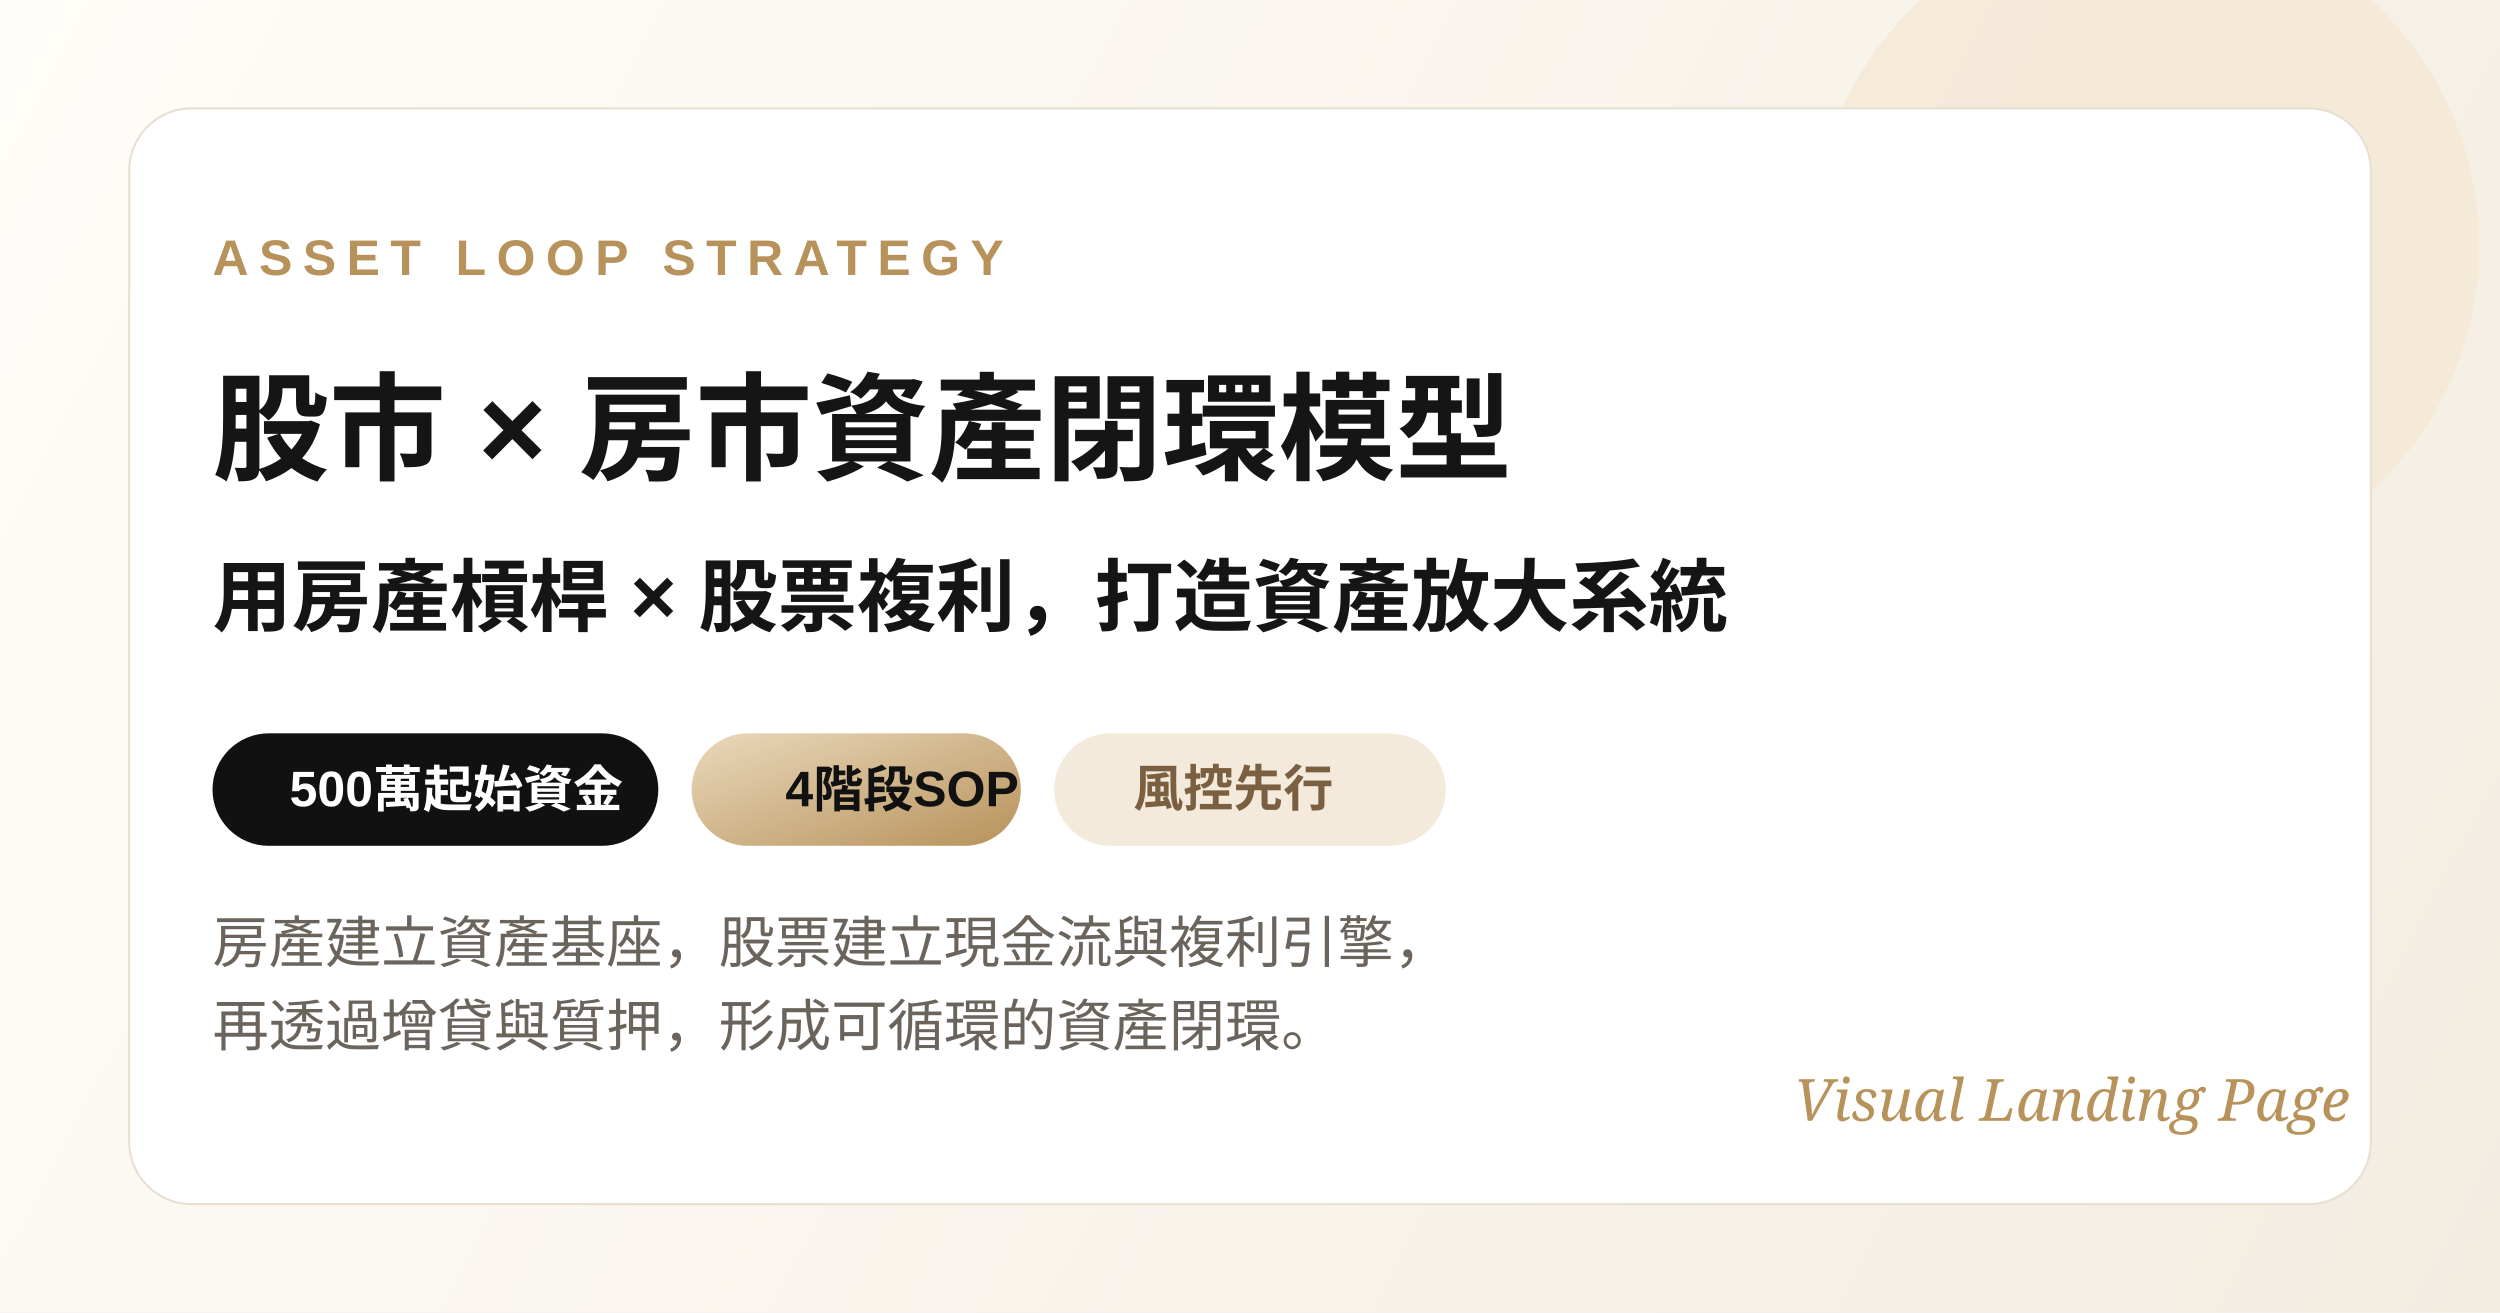
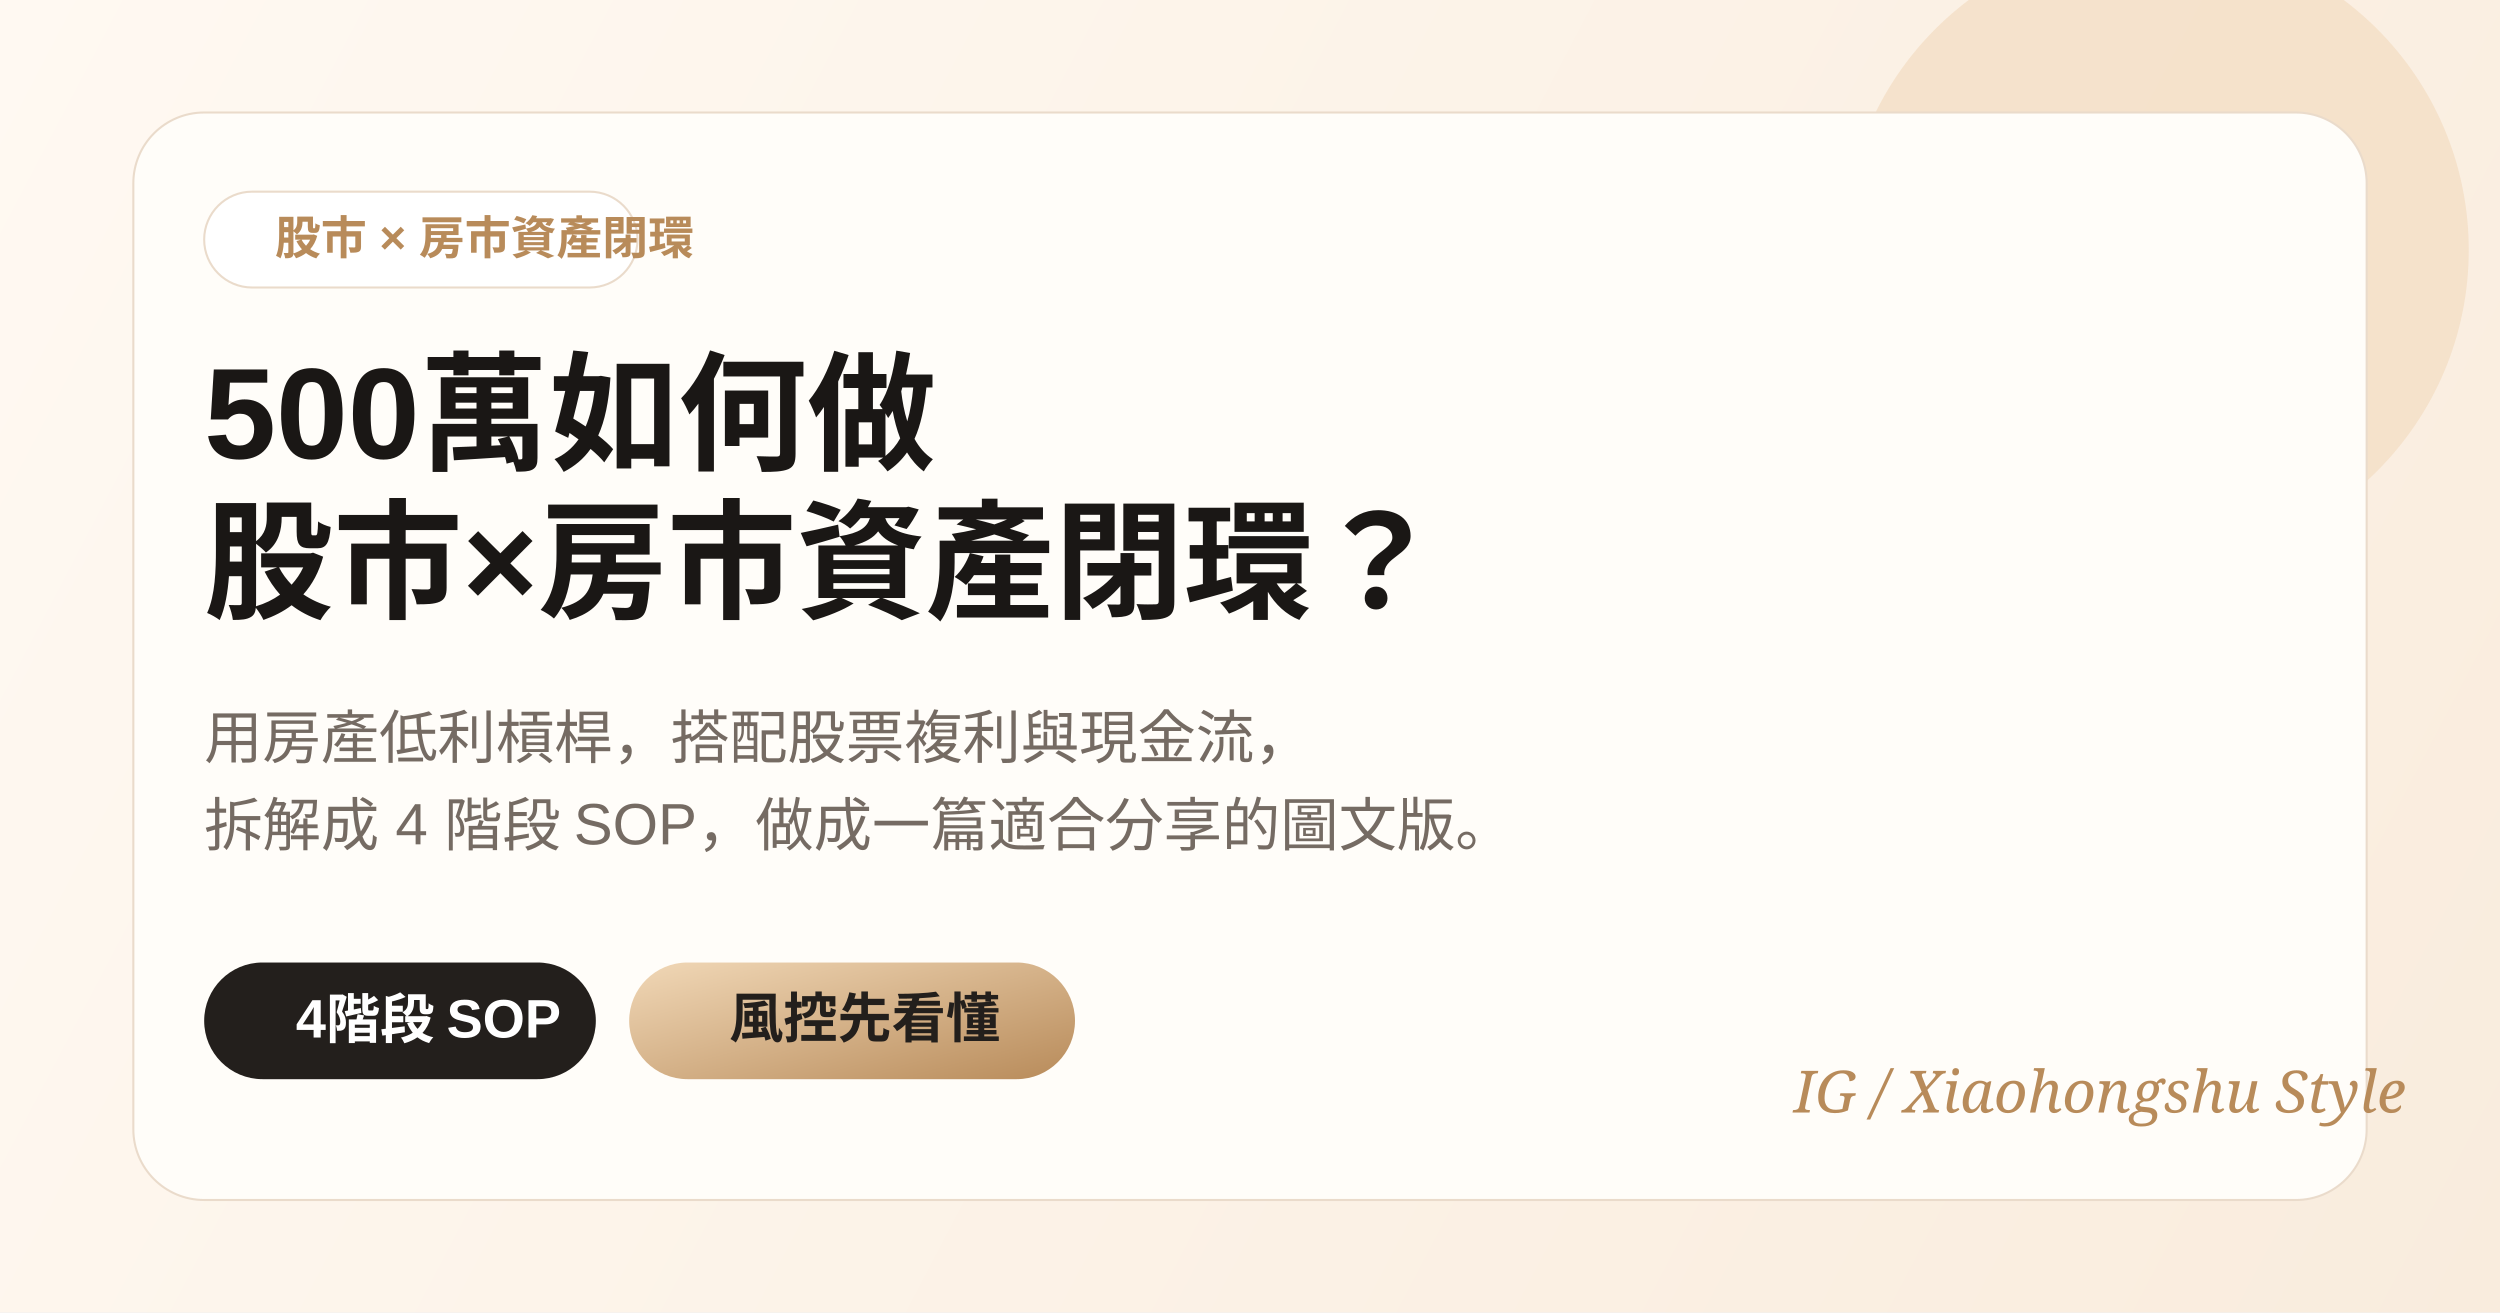
<svg xmlns="http://www.w3.org/2000/svg" width="1200" height="630" viewBox="0 0 1200 630" fill="none">
  <defs>
    <linearGradient id="bg" x1="0" y1="0" x2="1200" y2="630" gradientUnits="userSpaceOnUse">
-       <stop stop-color="#FFFDF9" />
-       <stop offset="1" stop-color="#F3ECE1" />
+       <stop stop-color="#FFF9F2" />
+       <stop offset="1" stop-color="#F9ECDD" />
    </linearGradient>
    <linearGradient id="gold" x1="0" y1="0" x2="1" y2="1">
-       <stop stop-color="#EAD9BC" />
-       <stop offset="1" stop-color="#B7925B" />
+       <stop stop-color="#F1D8B7" />
+       <stop offset="1" stop-color="#B88B5A" />
    </linearGradient>
  </defs>
  <rect width="1200" height="630" fill="url(#bg)" />
-   <circle cx="1030" cy="118" r="160" fill="#F4E6CF" fill-opacity="0.65" />
-   <rect x="62" y="52" width="1076" height="526" rx="30" fill="#FFFFFF" stroke="#E8DFD2" />
-   <text x="102" y="132" fill="#B7925B" font-family="Arial, Noto Sans TC, sans-serif" font-size="24" font-weight="800" letter-spacing="5">ASSET LOOP STRATEGY</text>
-   <text x="102" y="226" fill="#151515" font-family="Arial, Noto Sans TC, sans-serif" font-size="56" font-weight="800">股市 × 房市資產閉環模型</text>
-   <text x="102" y="300" fill="#151515" font-family="Arial, Noto Sans TC, sans-serif" font-size="38" font-weight="700">用房產槓桿 × 股票複利，打造資產放大系統</text>
-   <rect x="102" y="352" width="214" height="54" rx="27" fill="#111111" />
-   <text x="139" y="387" fill="#FFFFFF" font-family="Arial, Noto Sans TC, sans-serif" font-size="24" font-weight="800">500萬起始資金</text>
-   <rect x="332" y="352" width="158" height="54" rx="27" fill="url(#gold)" />
-   <text x="377" y="387" fill="#111111" font-family="Arial, Noto Sans TC, sans-serif" font-size="24" font-weight="800">4階段SOP</text>
-   <rect x="506" y="352" width="188" height="54" rx="27" fill="#F4EADC" />
-   <text x="544" y="387" fill="#7A6040" font-family="Arial, Noto Sans TC, sans-serif" font-size="24" font-weight="800">風控先行</text>
-   <text x="102" y="462" fill="#6B645C" font-family="Arial, Noto Sans TC, sans-serif" font-size="27" font-weight="500">房產建立資產基座，股票建立現金流與複利引擎，</text>
-   <text x="102" y="502" fill="#6B645C" font-family="Arial, Noto Sans TC, sans-serif" font-size="27" font-weight="500">再透過增貸與質押，形成可循環的資產閉環。</text>
-   <text x="861" y="538" fill="#B7925B" font-family="Georgia, serif" font-size="28" font-style="italic">Visual Landing Page</text>
+   <circle cx="1035" cy="120" r="150" fill="#F3DEC5" fill-opacity="0.8" />
+   <rect x="64" y="54" width="1072" height="522" rx="34" fill="#FFFDF9" stroke="#EADBCB" />
+   <rect x="98" y="92" width="208" height="46" rx="23" fill="#FFFFFF" stroke="#EADBCB" />
+   <text x="132" y="122" fill="#B88B5A" font-family="Arial, Noto Sans TC, sans-serif" font-size="22" font-weight="800">股市 × 房市資產閉環</text>
+   <text x="98" y="220" fill="#1A1715" font-family="Arial, Noto Sans TC, sans-serif" font-size="62" font-weight="800">500萬如何做</text>
+   <text x="98" y="292" fill="#1A1715" font-family="Arial, Noto Sans TC, sans-serif" font-size="62" font-weight="800">股市×房市資產閉環？</text>
+   <text x="98" y="364" fill="#756B63" font-family="Arial, Noto Sans TC, sans-serif" font-size="28" font-weight="500">用房產低利槓桿，搭配股票複利與現金流，</text>
+   <text x="98" y="406" fill="#756B63" font-family="Arial, Noto Sans TC, sans-serif" font-size="28" font-weight="500">拆解成 4 階段 SOP，做成一篇適合分享的圖文版。</text>
+   <rect x="98" y="462" width="188" height="56" rx="28" fill="#231F1C" />
+   <text x="142" y="498" fill="#FFFFFF" font-family="Arial, Noto Sans TC, sans-serif" font-size="26" font-weight="800">4階段 SOP</text>
+   <rect x="302" y="462" width="214" height="56" rx="28" fill="url(#gold)" />
+   <text x="350" y="498" fill="#231F1C" font-family="Arial, Noto Sans TC, sans-serif" font-size="26" font-weight="800">風控先看懂</text>
+   <text x="861" y="534" fill="#B88B5A" font-family="Georgia, serif" font-size="28" font-style="italic">IG / Xiaohongshu Style</text>
</svg>
